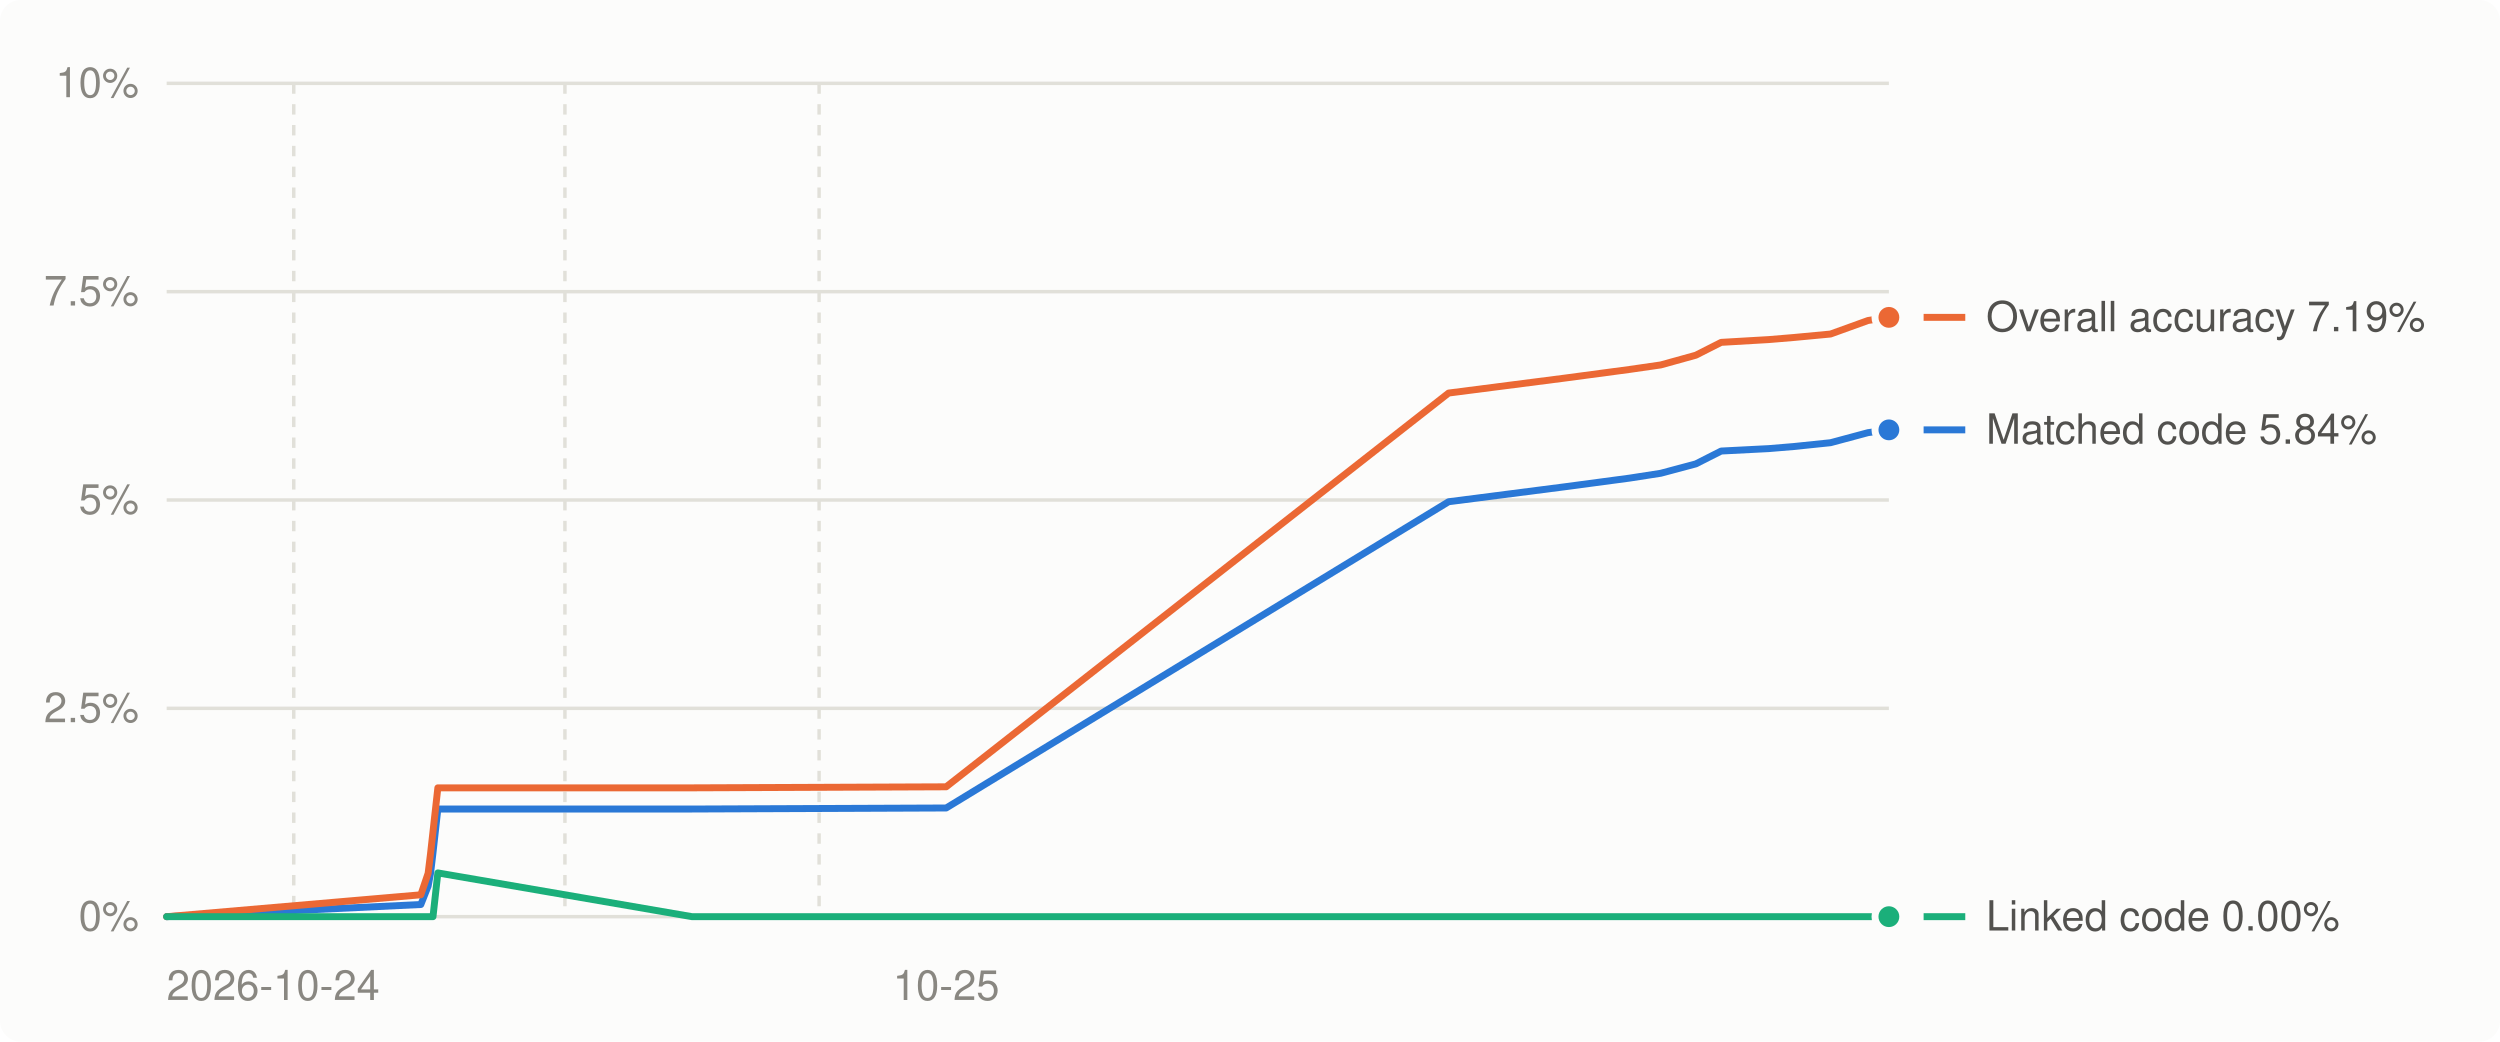
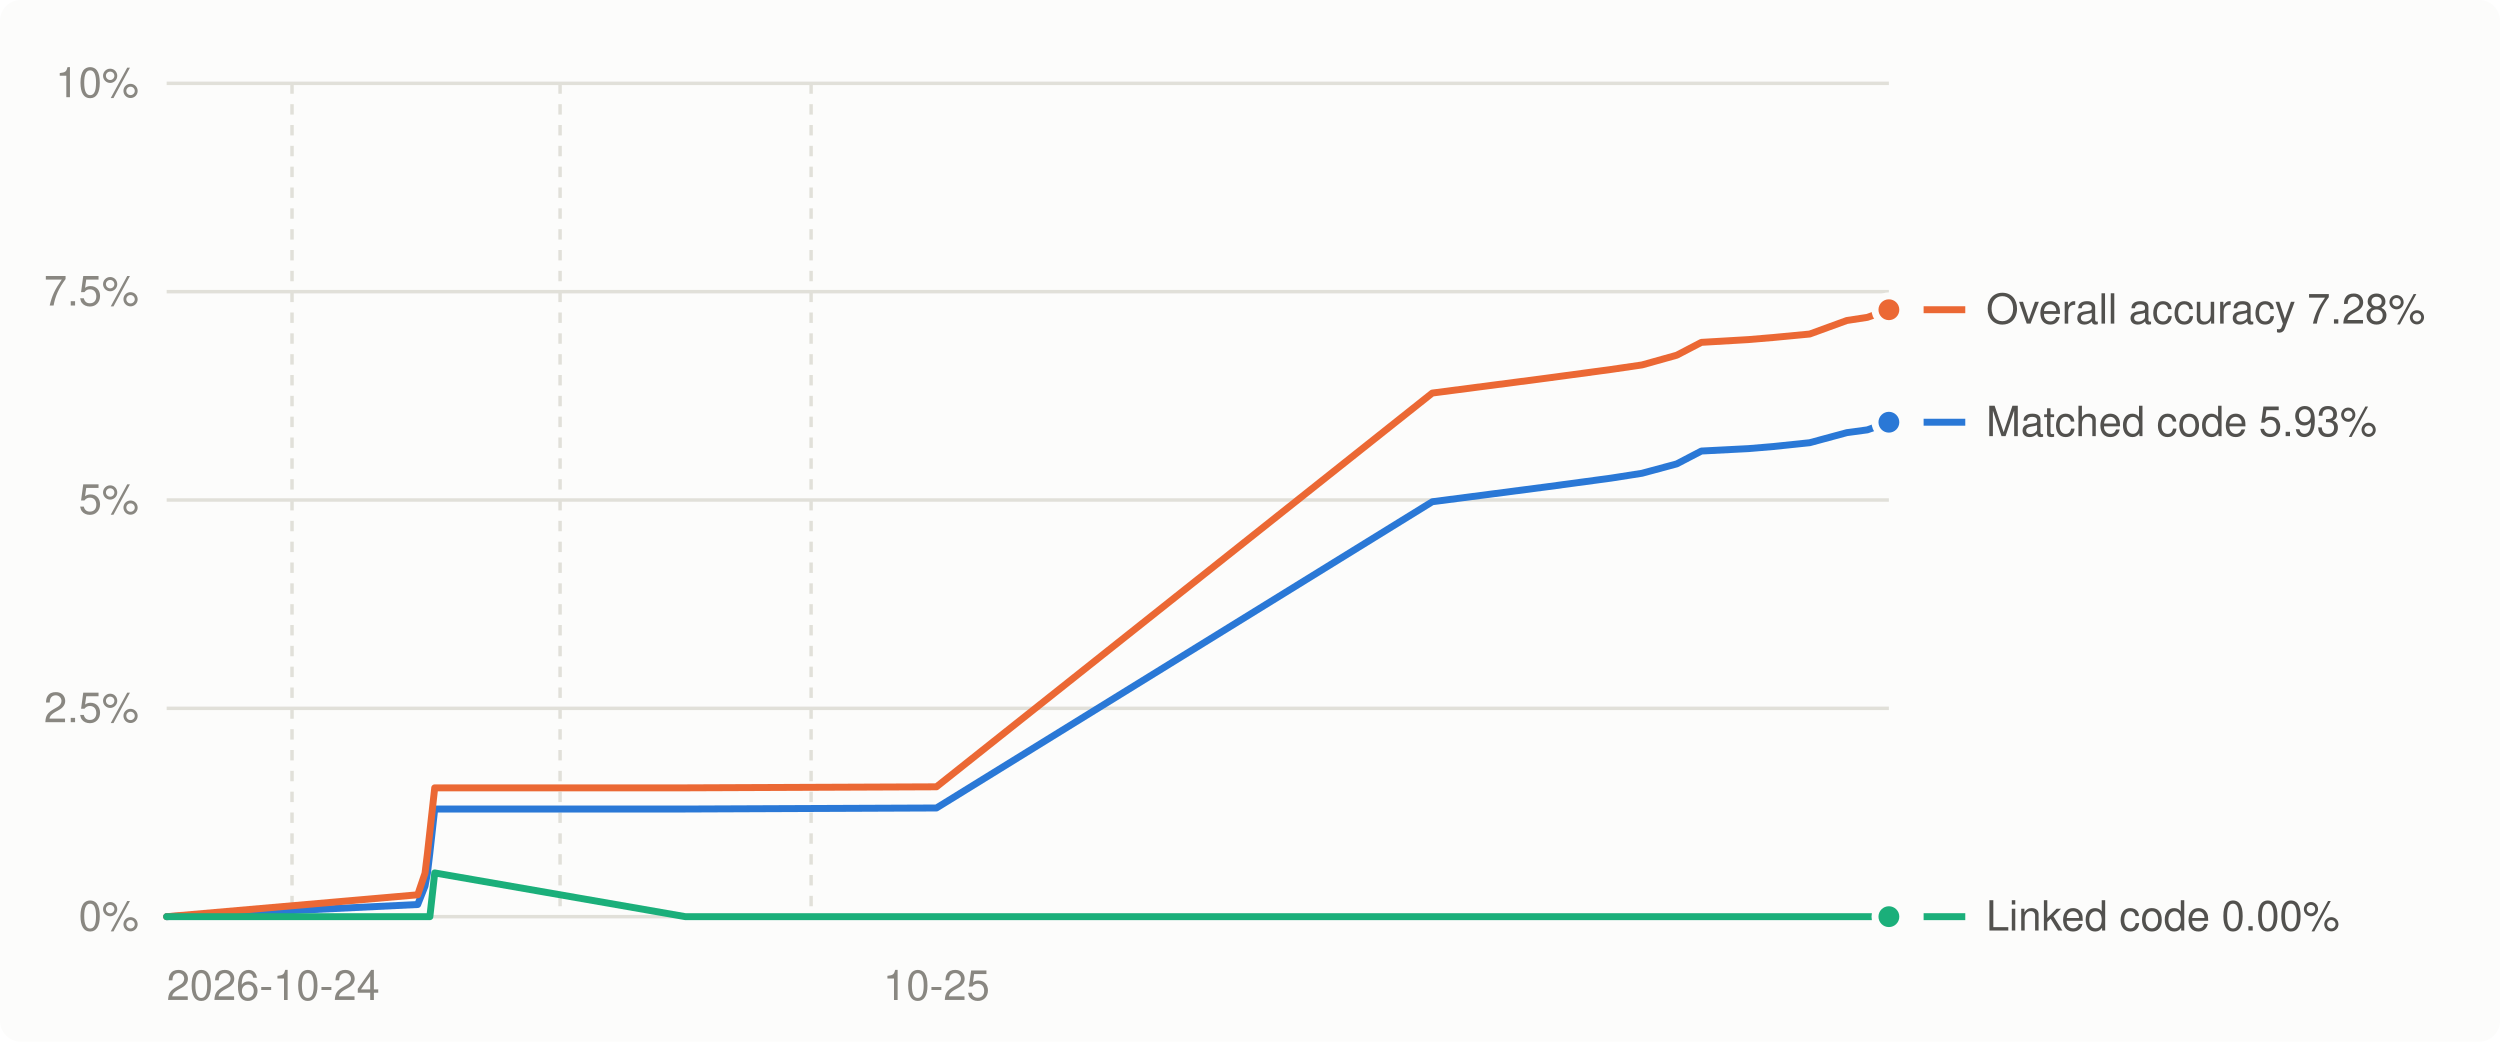
<svg xmlns="http://www.w3.org/2000/svg" viewBox="0 0 720 300" width="720" height="300" role="img" aria-label="Decompilation progress over time (USA)">
  <style>
.bg{fill:#fcfcfb}.grid{stroke:#e1e0d9}.muted{fill:#898781}.lbl{fill:#52514e}.ln0{stroke:#2a78d6}.dot0{fill:#2a78d6;stroke:#fcfcfb}.ln1{stroke:#eb6834}.dot1{fill:#eb6834;stroke:#fcfcfb}.ln2{stroke:#1baf7a}.dot2{fill:#1baf7a;stroke:#fcfcfb}
@media (prefers-color-scheme: dark){.bg{fill:#1a1a19}.grid{stroke:#2c2c2a}.muted{fill:#898781}.lbl{fill:#c3c2b7}.ln0{stroke:#3987e5}.dot0{fill:#3987e5;stroke:#1a1a19}.ln1{stroke:#d95926}.dot1{fill:#d95926;stroke:#1a1a19}.ln2{stroke:#199e70}.dot2{fill:#199e70;stroke:#1a1a19}}
text{font:12px -apple-system,BlinkMacSystemFont,'Segoe UI',Helvetica,Arial,sans-serif}
</style>
  <rect class="bg" width="720" height="300" rx="6" />
  <line x1="48" x2="544" y1="264.0" y2="264.0" class="grid" stroke-width="1" />
  <text x="40" y="268.0" class="muted" text-anchor="end">0%</text>
  <line x1="48" x2="544" y1="204.0" y2="204.0" class="grid" stroke-width="1" />
  <text x="40" y="208.0" class="muted" text-anchor="end">2.5%</text>
  <line x1="48" x2="544" y1="144.0" y2="144.0" class="grid" stroke-width="1" />
  <text x="40" y="148.0" class="muted" text-anchor="end">5%</text>
  <line x1="48" x2="544" y1="84.0" y2="84.0" class="grid" stroke-width="1" />
  <text x="40" y="88.0" class="muted" text-anchor="end">7.5%</text>
  <line x1="48" x2="544" y1="24.0" y2="24.0" class="grid" stroke-width="1" />
  <text x="40" y="28.0" class="muted" text-anchor="end">10%</text>
-   <line x1="84.6" x2="84.6" y1="24" y2="264" class="grid" stroke-width="1" stroke-dasharray="3 3" />
-   <line x1="162.7" x2="162.7" y1="24" y2="264" class="grid" stroke-width="1" stroke-dasharray="3 3" />
-   <line x1="235.9" x2="235.9" y1="24" y2="264" class="grid" stroke-width="1" stroke-dasharray="3 3" />
+   <line x1="84.1" x2="84.1" y1="24" y2="264" class="grid" stroke-width="1" stroke-dasharray="3 3" />
+   <line x1="161.3" x2="161.3" y1="24" y2="264" class="grid" stroke-width="1" stroke-dasharray="3 3" />
+   <line x1="233.6" x2="233.6" y1="24" y2="264" class="grid" stroke-width="1" stroke-dasharray="3 3" />
  <text class="muted" x="48.0" y="288" text-anchor="start">2026-10-24</text>
-   <text class="muted" x="272.5" y="288" text-anchor="middle">10-25</text>
-   <polyline points="48.0,264.0 121.2,260.5 123.3,255.2 124.0,251.5 124.7,245.6 125.4,239.3 126.1,233.0 199.3,233.0 272.5,232.7 417.2,144.5 450.6,140.2 469.3,137.7 478.3,136.3 488.4,133.6 495.7,129.9 509.4,129.2 516.6,128.6 527.2,127.5 538.0,124.6 544.0,123.8" fill="none" class="ln0" stroke-width="2" stroke-linejoin="round" stroke-linecap="round" />
-   <polyline points="48.0,264.0 121.2,257.7 123.3,251.5 124.0,245.8 124.7,239.5 125.4,233.2 126.1,226.9 199.3,226.9 272.5,226.6 417.2,113.2 450.6,108.9 469.3,106.4 478.3,105.1 488.4,102.3 495.7,98.6 509.4,97.8 516.6,97.2 527.2,96.2 538.0,92.3 544.0,91.4" fill="none" class="ln1" stroke-width="2" stroke-linejoin="round" stroke-linecap="round" />
-   <polyline points="48.0,264.0 121.2,264.0 123.3,264.0 124.0,264.0 124.7,264.0 125.4,257.7 126.1,251.4 199.3,264.0 272.5,264.0 417.2,264.0 450.6,264.0 469.3,264.0 478.3,264.0 488.4,264.0 495.7,264.0 509.4,264.0 516.6,264.0 527.2,264.0 538.0,264.0 544.0,264.0" fill="none" class="ln2" stroke-width="2" stroke-linejoin="round" stroke-linecap="round" />
-   <circle cx="544.0" cy="123.8" r="4" class="dot0" stroke-width="2" />
-   <circle cx="544.0" cy="91.4" r="4" class="dot1" stroke-width="2" />
+   <text class="muted" x="269.7" y="288" text-anchor="middle">10-25</text>
+   <polyline points="48.0,264.0 120.3,260.5 122.4,255.2 123.1,251.5 123.8,245.6 124.5,239.3 125.2,233.0 197.4,233.0 269.7,232.7 412.5,144.5 445.5,140.2 464.0,137.7 472.9,136.3 482.9,133.6 490.0,129.9 503.6,129.2 510.7,128.6 521.2,127.5 531.9,124.6 537.8,123.8 544.0,121.6" fill="none" class="ln0" stroke-width="2" stroke-linejoin="round" stroke-linecap="round" />
+   <polyline points="48.0,264.0 120.3,257.7 122.4,251.5 123.1,245.8 123.8,239.5 124.5,233.2 125.2,226.9 197.4,226.9 269.7,226.6 412.5,113.2 445.5,108.9 464.0,106.4 472.9,105.1 482.9,102.3 490.0,98.6 503.6,97.8 510.7,97.2 521.2,96.2 531.9,92.3 537.8,91.4 544.0,89.2" fill="none" class="ln1" stroke-width="2" stroke-linejoin="round" stroke-linecap="round" />
+   <polyline points="48.0,264.0 120.3,264.0 122.4,264.0 123.1,264.0 123.8,264.0 124.5,257.7 125.2,251.4 197.4,264.0 269.7,264.0 412.5,264.0 445.5,264.0 464.0,264.0 472.9,264.0 482.9,264.0 490.0,264.0 503.6,264.0 510.7,264.0 521.2,264.0 531.9,264.0 537.8,264.0 544.0,264.0" fill="none" class="ln2" stroke-width="2" stroke-linejoin="round" stroke-linecap="round" />
+   <circle cx="544.0" cy="121.6" r="4" class="dot0" stroke-width="2" />
+   <circle cx="544.0" cy="89.2" r="4" class="dot1" stroke-width="2" />
  <circle cx="544.0" cy="264.0" r="4" class="dot2" stroke-width="2" />
  <line x1="554" x2="566" y1="264.0" y2="264.0" class="ln2" stroke-width="2" />
  <text class="lbl" x="572" y="268.0">Linked code 0.00%</text>
-   <line x1="554" x2="566" y1="123.8" y2="123.8" class="ln0" stroke-width="2" />
-   <text class="lbl" x="572" y="127.8">Matched code 5.84%</text>
-   <line x1="554" x2="566" y1="91.4" y2="91.4" class="ln1" stroke-width="2" />
-   <text class="lbl" x="572" y="95.4">Overall accuracy 7.19%</text>
+   <line x1="554" x2="566" y1="121.6" y2="121.6" class="ln0" stroke-width="2" />
+   <text class="lbl" x="572" y="125.6">Matched code 5.93%</text>
+   <line x1="554" x2="566" y1="89.2" y2="89.2" class="ln1" stroke-width="2" />
+   <text class="lbl" x="572" y="93.2">Overall accuracy 7.28%</text>
</svg>
